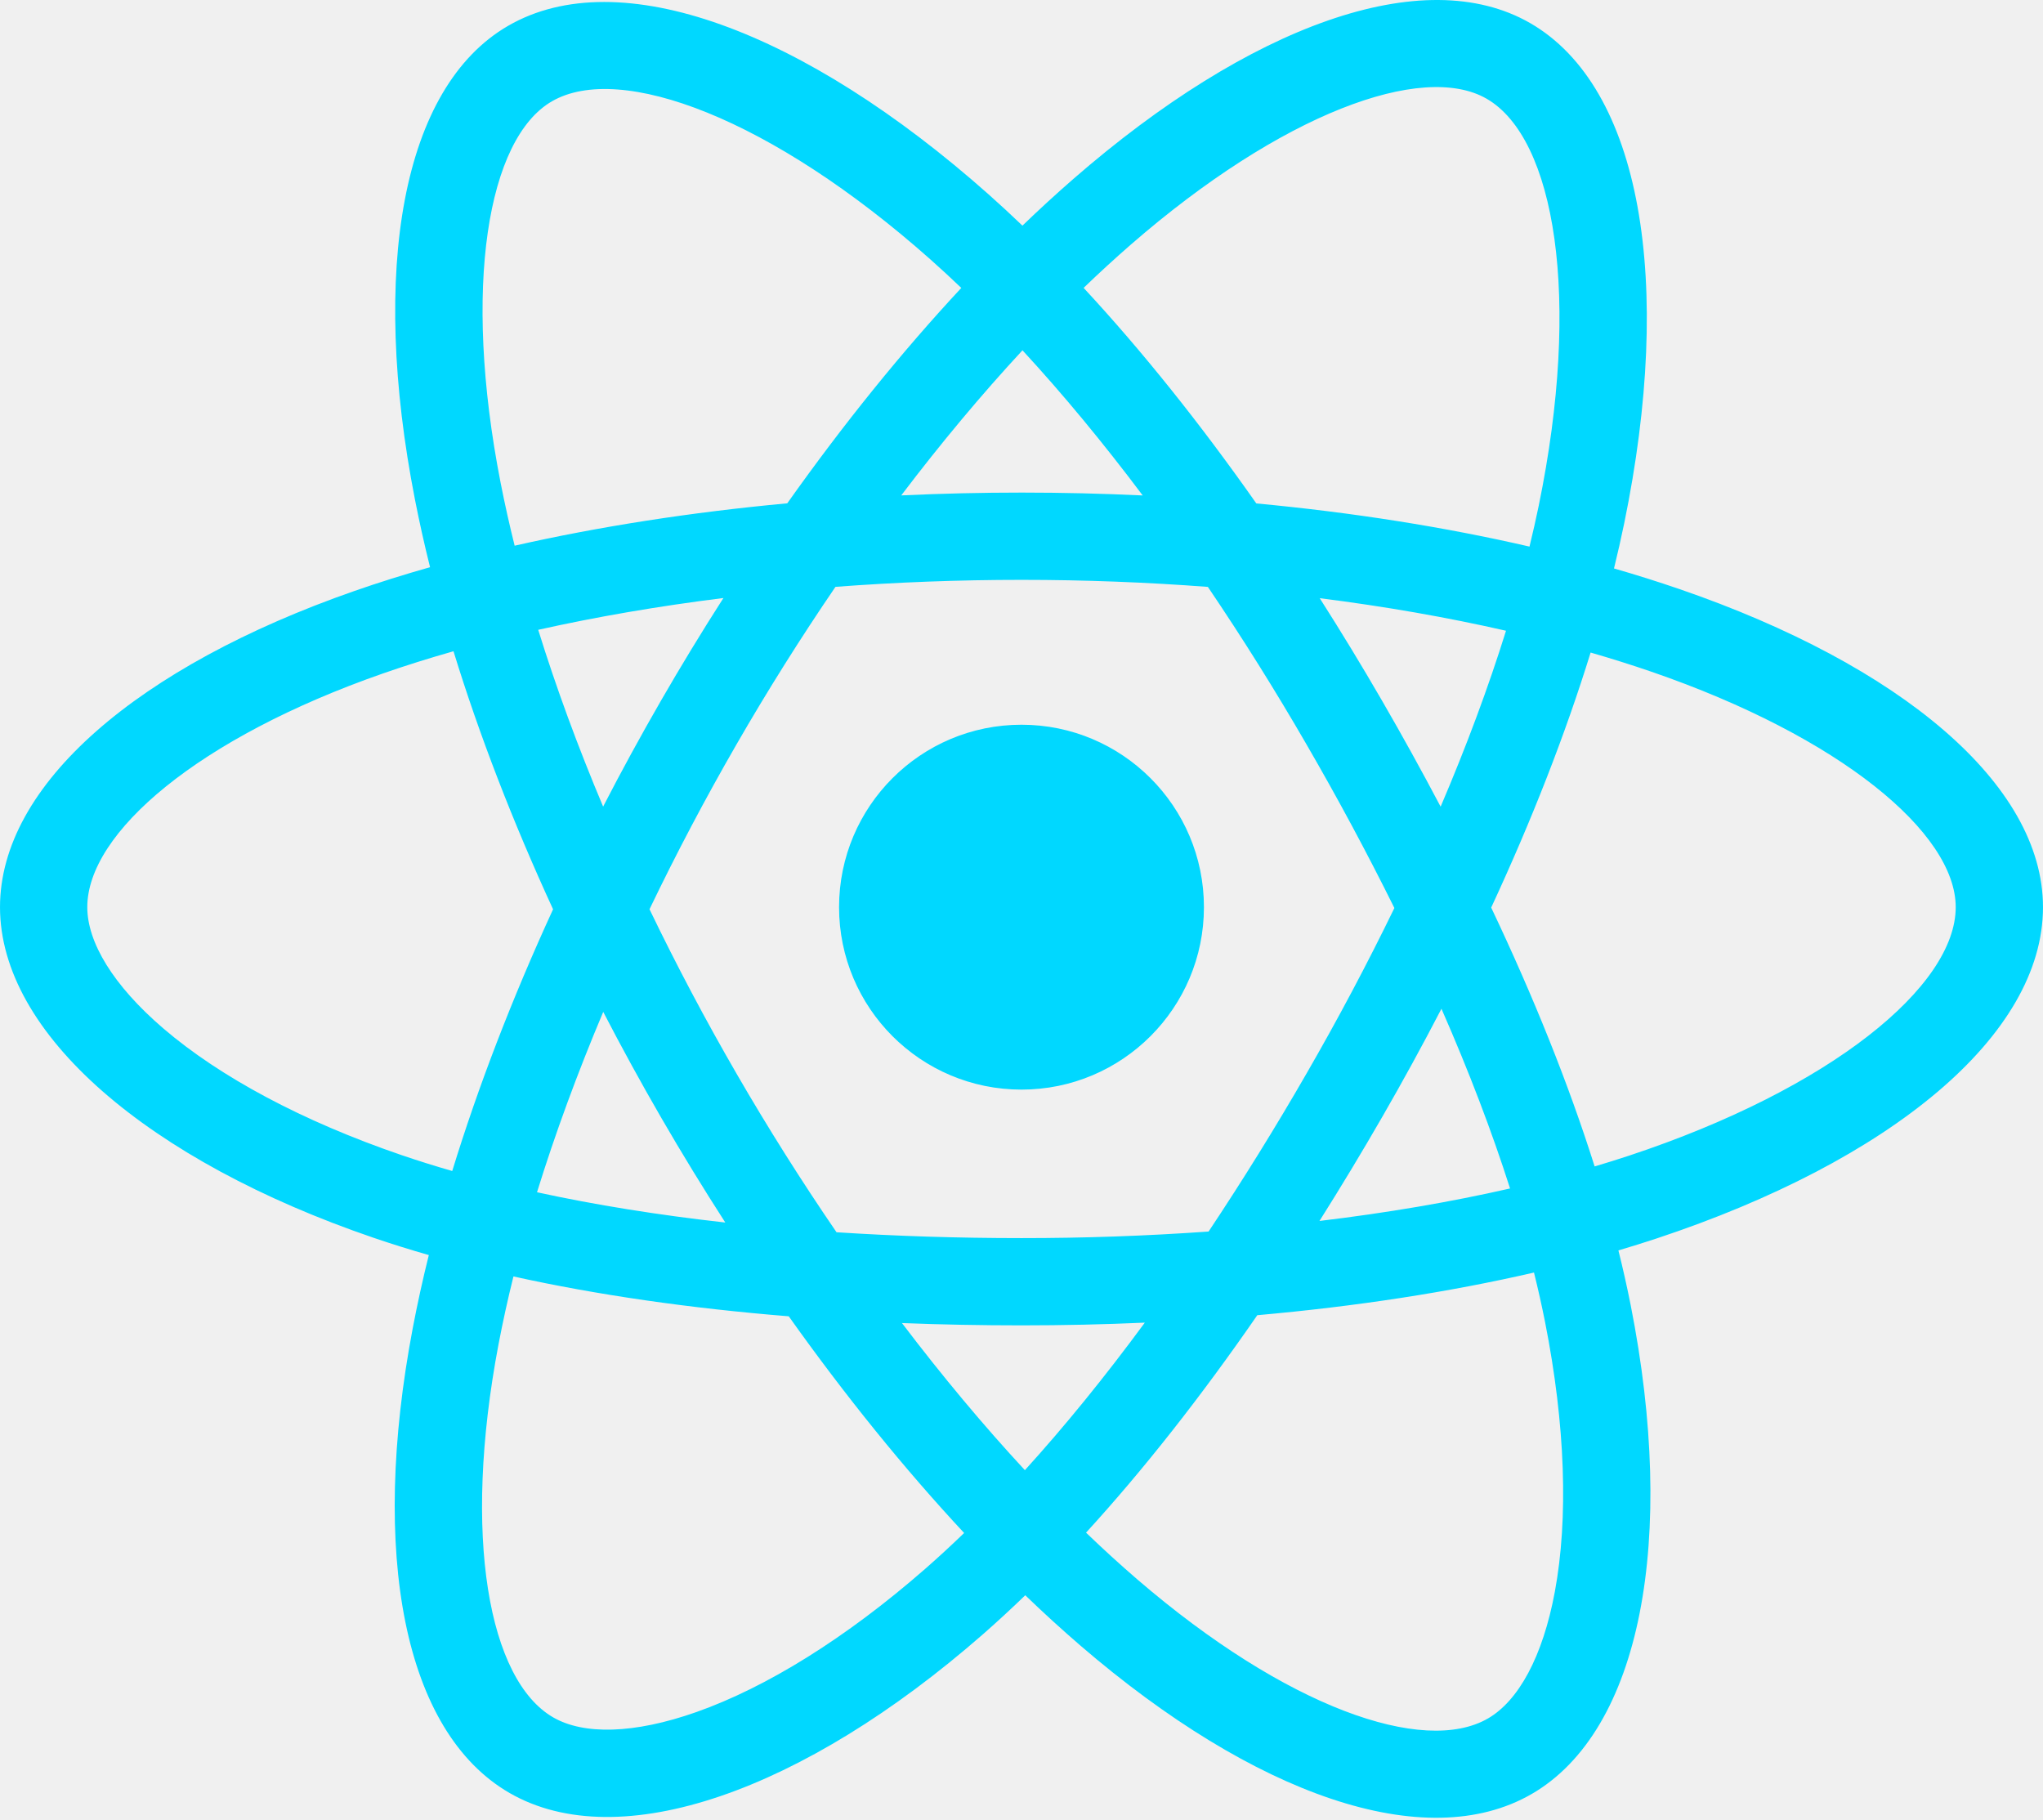
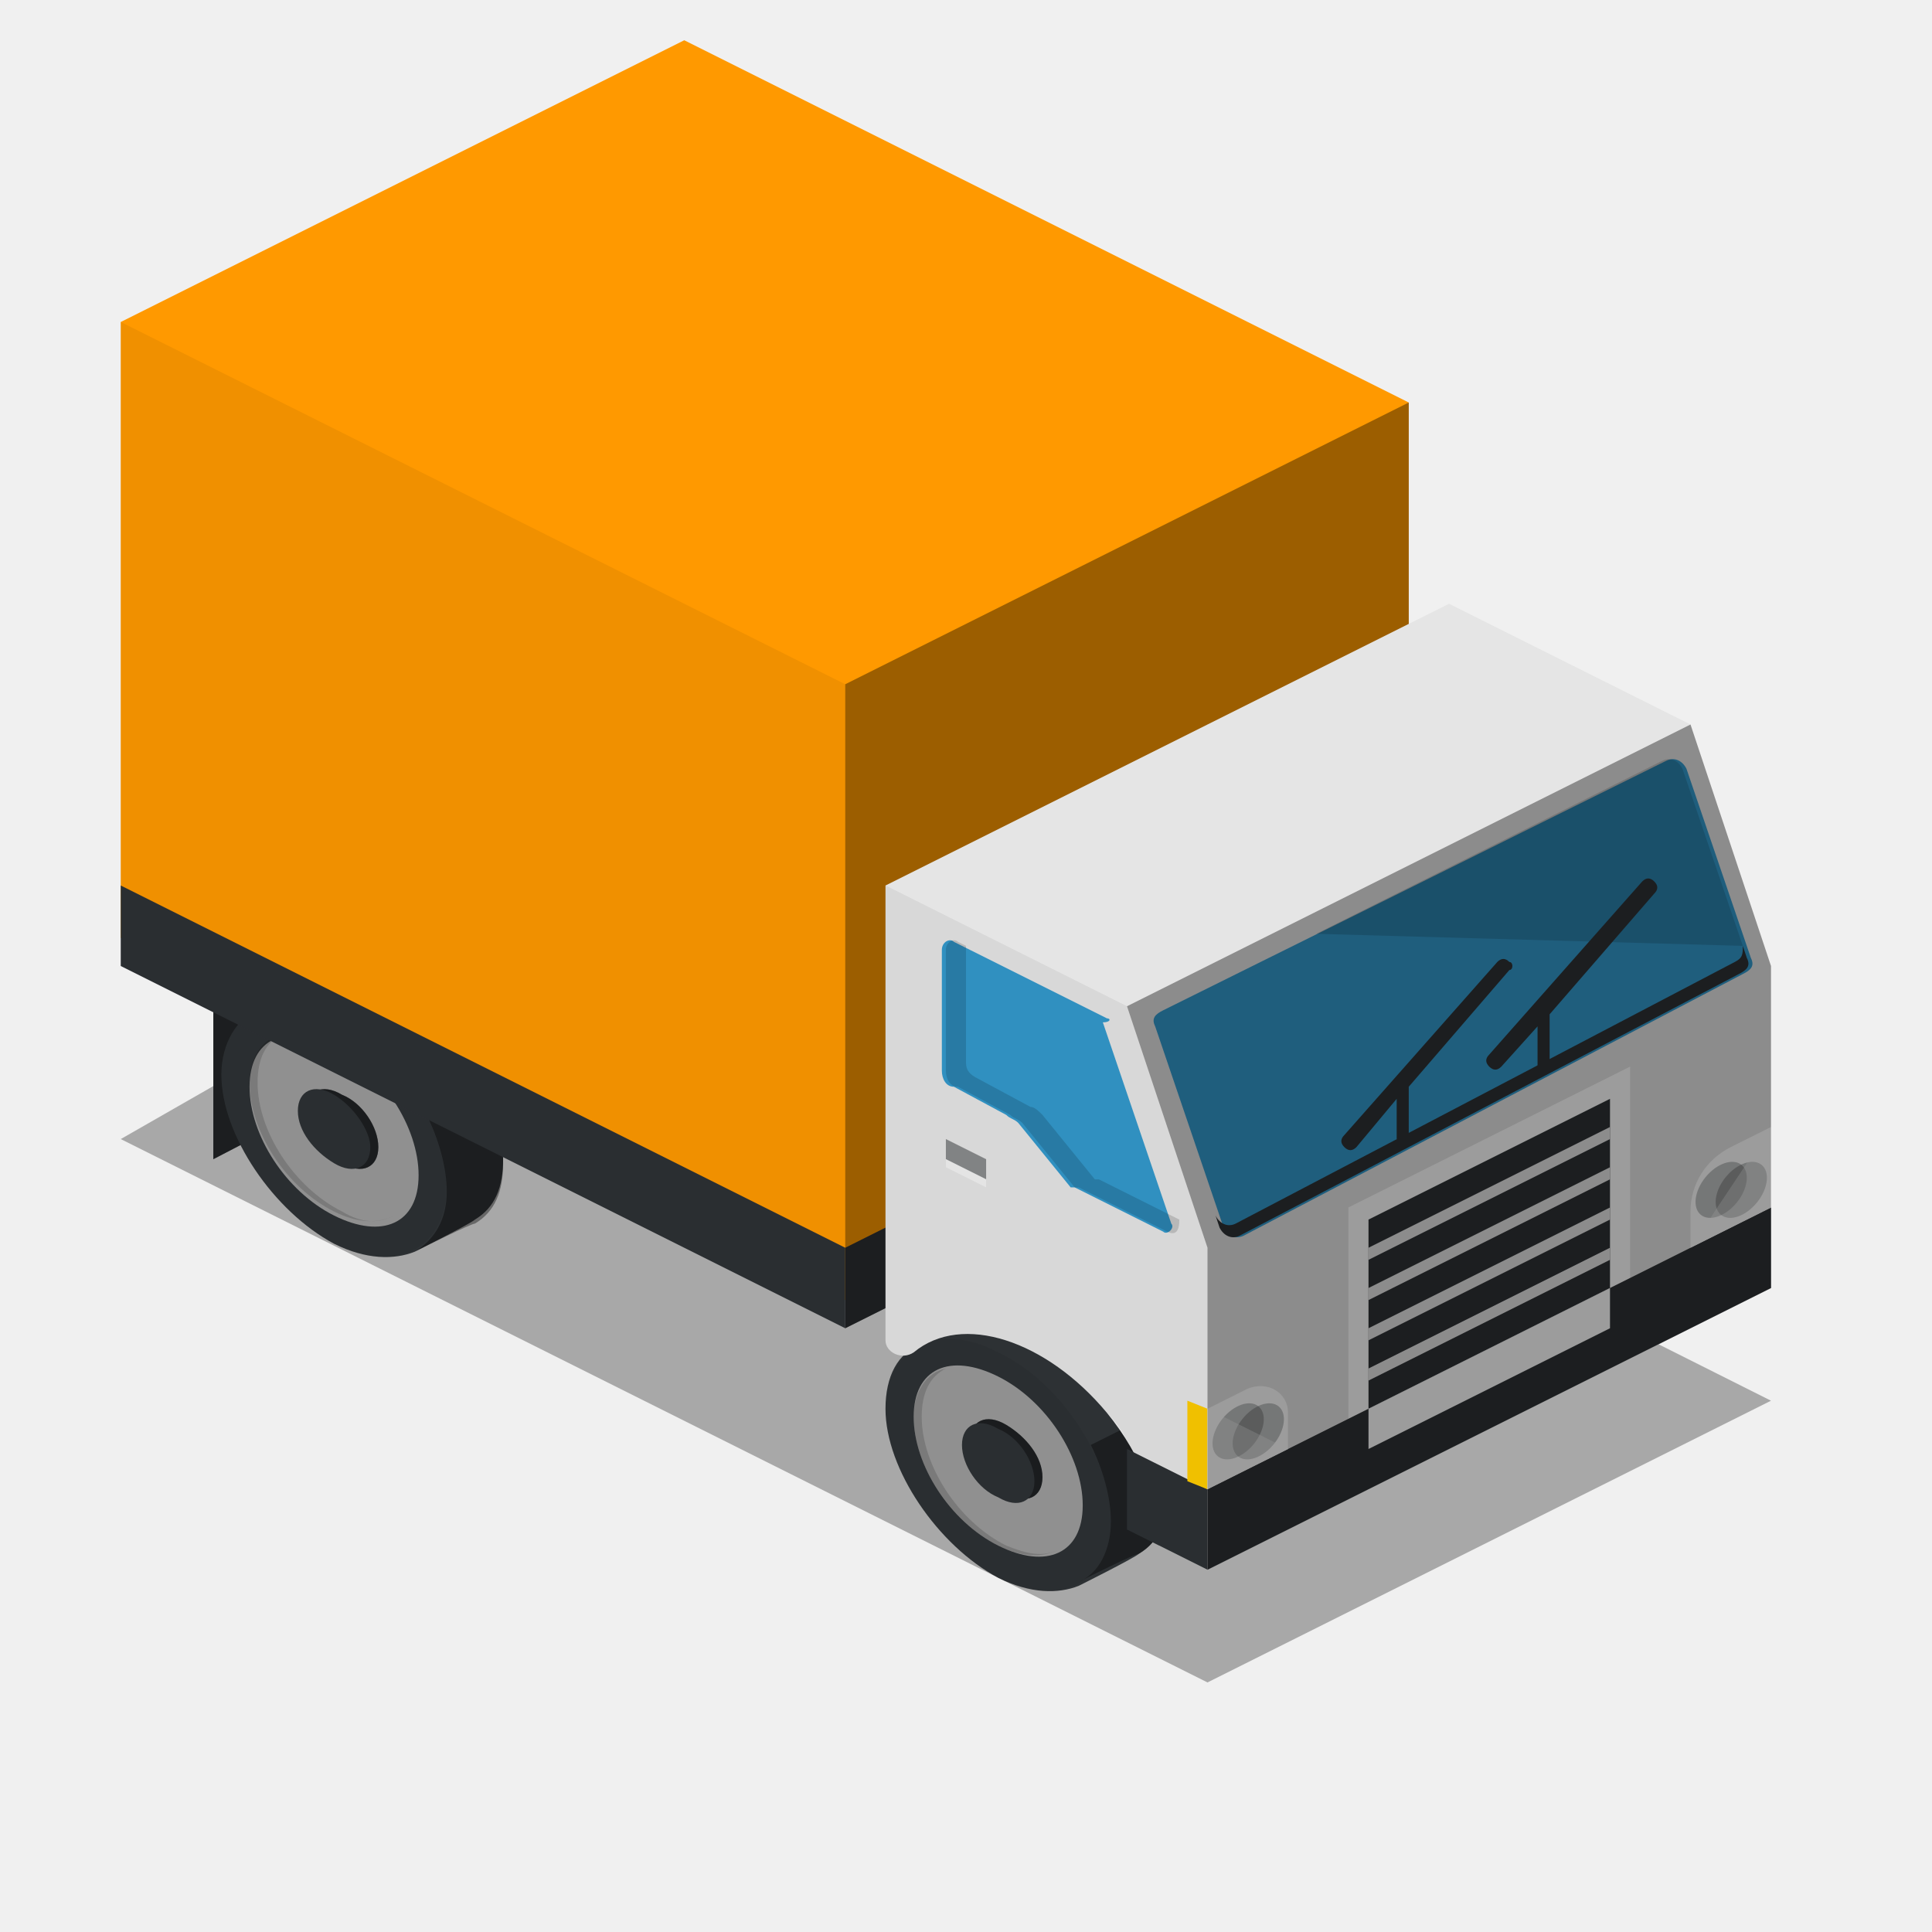
- <svg xmlns="http://www.w3.org/2000/svg" aria-hidden="true" role="img" class="iconify iconify--logos" width="35.93" height="32" preserveAspectRatio="xMidYMid meet" viewBox="0 0 256 228">
-   <path fill="#00D8FF" d="M210.483 73.824a171.49 171.49 0 0 0-8.24-2.597c.465-1.9.893-3.777 1.273-5.621c6.238-30.281 2.16-54.676-11.769-62.708c-13.355-7.7-35.196.329-57.254 19.526a171.23 171.23 0 0 0-6.375 5.848a155.866 155.866 0 0 0-4.241-3.917C100.759 3.829 77.587-4.822 63.673 3.233C50.33 10.957 46.379 33.89 51.995 62.588a170.974 170.974 0 0 0 1.892 8.48c-3.28.932-6.445 1.924-9.474 2.98C17.309 83.498 0 98.307 0 113.668c0 15.865 18.582 31.778 46.812 41.427a145.52 145.52 0 0 0 6.921 2.165a167.467 167.467 0 0 0-2.01 9.138c-5.354 28.2-1.173 50.591 12.134 58.266c13.744 7.926 36.812-.22 59.273-19.855a145.567 145.567 0 0 0 5.342-4.923a168.064 168.064 0 0 0 6.92 6.314c21.758 18.722 43.246 26.282 56.54 18.586c13.731-7.949 18.194-32.003 12.4-61.268a145.016 145.016 0 0 0-1.535-6.842c1.62-.48 3.21-.974 4.76-1.488c29.348-9.723 48.443-25.443 48.443-41.52c0-15.417-17.868-30.326-45.517-39.844Zm-6.365 70.984c-1.4.463-2.836.91-4.3 1.345c-3.24-10.257-7.612-21.163-12.963-32.432c5.106-11 9.31-21.767 12.459-31.957c2.619.758 5.16 1.557 7.61 2.4c23.69 8.156 38.14 20.213 38.14 29.504c0 9.896-15.606 22.743-40.946 31.14Zm-10.514 20.834c2.562 12.94 2.927 24.64 1.23 33.787c-1.524 8.219-4.59 13.698-8.382 15.893c-8.067 4.67-25.32-1.4-43.927-17.412a156.726 156.726 0 0 1-6.437-5.87c7.214-7.889 14.423-17.06 21.459-27.246c12.376-1.098 24.068-2.894 34.671-5.345a134.17 134.17 0 0 1 1.386 6.193ZM87.276 214.515c-7.882 2.783-14.16 2.863-17.955.675c-8.075-4.657-11.432-22.636-6.853-46.752a156.923 156.923 0 0 1 1.869-8.499c10.486 2.32 22.093 3.988 34.498 4.994c7.084 9.967 14.501 19.128 21.976 27.15a134.668 134.668 0 0 1-4.877 4.492c-9.933 8.682-19.886 14.842-28.658 17.94ZM50.35 144.747c-12.483-4.267-22.792-9.812-29.858-15.863c-6.35-5.437-9.555-10.836-9.555-15.216c0-9.322 13.897-21.212 37.076-29.293c2.813-.98 5.757-1.905 8.812-2.773c3.204 10.42 7.406 21.315 12.477 32.332c-5.137 11.18-9.399 22.249-12.634 32.792a134.718 134.718 0 0 1-6.318-1.979Zm12.378-84.26c-4.811-24.587-1.616-43.134 6.425-47.789c8.564-4.958 27.502 2.111 47.463 19.835a144.318 144.318 0 0 1 3.841 3.545c-7.438 7.987-14.787 17.08-21.808 26.988c-12.04 1.116-23.565 2.908-34.161 5.309a160.342 160.342 0 0 1-1.76-7.887Zm110.427 27.268a347.8 347.8 0 0 0-7.785-12.803c8.168 1.033 15.994 2.404 23.343 4.08c-2.206 7.072-4.956 14.465-8.193 22.045a381.151 381.151 0 0 0-7.365-13.322Zm-45.032-43.861c5.044 5.465 10.096 11.566 15.065 18.186a322.04 322.04 0 0 0-30.257-.006c4.974-6.559 10.069-12.652 15.192-18.18ZM82.802 87.83a323.167 323.167 0 0 0-7.227 13.238c-3.184-7.553-5.909-14.98-8.134-22.152c7.304-1.634 15.093-2.97 23.209-3.984a321.524 321.524 0 0 0-7.848 12.897Zm8.081 65.352c-8.385-.936-16.291-2.203-23.593-3.793c2.26-7.3 5.045-14.885 8.298-22.6a321.187 321.187 0 0 0 7.257 13.246c2.594 4.48 5.28 8.868 8.038 13.147Zm37.542 31.03c-5.184-5.592-10.354-11.779-15.403-18.433c4.902.192 9.899.29 14.978.29c5.218 0 10.376-.117 15.453-.343c-4.985 6.774-10.018 12.97-15.028 18.486Zm52.198-57.817c3.422 7.8 6.306 15.345 8.596 22.52c-7.422 1.694-15.436 3.058-23.88 4.071a382.417 382.417 0 0 0 7.859-13.026a347.403 347.403 0 0 0 7.425-13.565Zm-16.898 8.101a358.557 358.557 0 0 1-12.281 19.815a329.4 329.4 0 0 1-23.444.823c-7.967 0-15.716-.248-23.178-.732a310.202 310.202 0 0 1-12.513-19.846h.001a307.41 307.41 0 0 1-10.923-20.627a310.278 310.278 0 0 1 10.89-20.637l-.001.001a307.318 307.318 0 0 1 12.413-19.761c7.613-.576 15.42-.876 23.31-.876H128c7.926 0 15.743.303 23.354.883a329.357 329.357 0 0 1 12.335 19.695a358.489 358.489 0 0 1 11.036 20.54a329.472 329.472 0 0 1-11 20.722Zm22.56-122.124c8.572 4.944 11.906 24.881 6.52 51.026c-.344 1.668-.73 3.367-1.15 5.09c-10.622-2.452-22.155-4.275-34.23-5.408c-7.034-10.017-14.323-19.124-21.64-27.008a160.789 160.789 0 0 1 5.888-5.4c18.9-16.447 36.564-22.941 44.612-18.3ZM128 90.808c12.625 0 22.86 10.235 22.86 22.86s-10.235 22.86-22.86 22.86s-22.86-10.235-22.86-22.86s10.235-22.86 22.86-22.86Z" />
+ <svg xmlns="http://www.w3.org/2000/svg" enable-background="new 0 0 48 48" id="Layer_1" version="1.1" viewBox="0 0 48 48" xml:space="preserve">
+   <g>
+     <polygon opacity="0.3" points="3,28.3 16.1,20.8 44,34.8 30,41.8  " />
+     <polygon fill="#2D3134" points="5.3,25 5.3,28.8 7.8,27.5 7.8,23.8  " />
+     <polygon opacity="0.39" points="5.3,25 5.3,28.8 7.8,27.5 7.8,23.8  " />
+     <g>
+       <path d="M26.2,32.9c-0.7-0.4-1.4-0.4-1.9-0.2l0,0l-1.4,0.7l0,0C22.3,33.6,22,34.2,22,35c0,1.5,1.3,3.4,2.8,4.2    c0.8,0.4,1.5,0.4,2,0.2c0,0,1.4-0.7,1.5-0.8c0.5-0.3,0.7-0.8,0.7-1.5C29,35.5,27.7,33.6,26.2,32.9z" fill="#2D3134" />
+       <path d="M26.8,39.3c0.2-0.1,1.4-0.7,1.5-0.7c0.5-0.3,0.7-0.8,0.7-1.5c0-0.6-0.2-1.3-0.5-1.9l-1.4,0.7    c0.3,0.6,0.5,1.3,0.5,1.9C27.6,38.5,27.3,39.1,26.8,39.3z" opacity="0.39" />
+       <path d="M26.9,37.4c0,1.2-0.9,1.6-2.1,1c-1.2-0.6-2.1-2-2.1-3.2s0.9-1.6,2.1-1C26,34.8,26.9,36.2,26.9,37.4z" fill="#999999" />
+       <path d="M25,38.4c-1.2-0.6-2.1-2-2.1-3.2c0-0.6,0.2-1,0.6-1.2c-0.5,0.1-0.8,0.6-0.8,1.2c0,1.2,0.9,2.6,2.1,3.2    c0.6,0.3,1.1,0.3,1.5,0.1C25.9,38.7,25.5,38.6,25,38.4z" opacity="0.15" />
+       <path d="M25.9,36.7c0,0.5-0.4,0.7-0.9,0.4s-0.9-0.8-0.9-1.3c0-0.5,0.4-0.7,0.9-0.4S25.9,36.2,25.9,36.7z" fill="#2D3134" />
+       <path d="M25.9,36.7c0,0.5-0.4,0.7-0.9,0.4s-0.9-0.8-0.9-1.3c0-0.5,0.4-0.7,0.9-0.4S25.9,36.2,25.9,36.7z" opacity="0.39" />
+       <path d="M25.7,36.8c0,0.5-0.4,0.7-0.9,0.4c-0.5-0.2-0.9-0.8-0.9-1.3s0.4-0.7,0.9-0.4    C25.3,35.7,25.7,36.3,25.7,36.8z" fill="#2D3134" />
+       <path d="M27.6,37.8c0,1.5-1.3,2.2-2.8,1.4C23.3,38.4,22,36.5,22,35s1.3-2.2,2.8-1.4    C26.3,34.3,27.6,36.2,27.6,37.8z" opacity="6.000000e-002" />
+     </g>
+     <g>
+       <path d="M9.7,24.6c-0.7-0.4-1.4-0.4-1.9-0.2l0,0l-1.4,0.7l0,0c-0.5,0.2-0.9,0.8-0.9,1.6c0,1.5,1.3,3.4,2.8,4.2    c0.8,0.4,1.5,0.4,2,0.2c0,0,1.4-0.7,1.5-0.8c0.5-0.3,0.7-0.8,0.7-1.5C12.5,27.3,11.2,25.4,9.7,24.6z" fill="#2D3134" />
+       <path d="M10.3,31.1c0.2-0.1,1.4-0.7,1.5-0.7c0.5-0.3,0.7-0.8,0.7-1.5c0-0.6-0.2-1.3-0.5-1.9l-1.4,0.7    c0.3,0.6,0.5,1.3,0.5,1.9C11.1,30.3,10.8,30.8,10.3,31.1z" opacity="0.39" />
+       <path d="M10.4,29.2c0,1.2-0.9,1.6-2.1,1s-2.1-2-2.1-3.2s0.9-1.6,2.1-1S10.4,28,10.4,29.2z" fill="#999999" />
+       <path d="M8.5,30.1c-1.2-0.6-2.1-2-2.1-3.2c0-0.6,0.2-1,0.6-1.2c-0.5,0.1-0.8,0.6-0.8,1.2c0,1.2,0.9,2.6,2.1,3.2    c0.6,0.3,1.1,0.3,1.5,0.1C9.4,30.4,9,30.4,8.5,30.1z" opacity="0.15" />
+       <path d="M9.4,28.5c0,0.5-0.4,0.7-0.9,0.4c-0.5-0.2-0.9-0.8-0.9-1.3s0.4-0.7,0.9-0.4C9,27.4,9.4,28,9.4,28.5z" fill="#2D3134" />
+       <path d="M9.4,28.5c0,0.5-0.4,0.7-0.9,0.4c-0.5-0.2-0.9-0.8-0.9-1.3s0.4-0.7,0.9-0.4C9,27.4,9.4,28,9.4,28.5z" opacity="0.39" />
+       <path d="M9.2,28.5c0,0.5-0.4,0.7-0.9,0.4s-0.9-0.8-0.9-1.3c0-0.5,0.4-0.7,0.9-0.4S9.2,28.1,9.2,28.5z" fill="#2D3134" />
+       <path d="M11.1,29.5c0,1.5-1.3,2.2-2.8,1.4c-1.5-0.8-2.8-2.7-2.8-4.2c0-1.5,1.3-2.2,2.8-1.4    C9.8,26.1,11.1,28,11.1,29.5z" opacity="6.000000e-002" />
+     </g>
+     <polygon fill="#FF9900" points="17,1 3,8 3,23.3 21,32.3 35,25 35,10  " />
+     <polygon fill="#2D3134" points="3,22 3,24 21,33 21,31  " />
+     <polygon fill="#2D3134" points="35,24 35,26 21,33 21,31  " />
+     <polygon opacity="6.000000e-002" points="3,8 3,24 21,33 21,17  " />
+     <polygon opacity="0.39" points="35,10 35,26 21,33 21,17  " />
+     <path d="M42,18l-6-3l-14,7v11.3c0,0.3,0.4,0.5,0.7,0.3c0,0,0,0,0,0c1.2-1,3.3-0.3,4.8,1.5c0.9,1.1,1.3,2.3,1.3,3.3   L30,39l14-7v-8L42,18z" fill="#E5E5E5" />
+     <path d="M30.4,30.5l-1.7-5c-0.1-0.2,0-0.3,0.2-0.4l12.5-6.2c0.2-0.1,0.4,0,0.5,0.2l1.6,4.7c0.1,0.2,0,0.3-0.2,0.4   l-12.4,6.5C30.7,30.8,30.4,30.7,30.4,30.5z" fill="#3399CC" />
+     <path d="M32.7,23.2l8.6-4.3c0.2-0.1,0.4,0,0.5,0.2l1.5,4.4L32.7,23.2z" opacity="0.15" />
+     <path d="M43.4,23.8l-0.1-0.3c0,0.2,0,0.3-0.2,0.4l-12.4,6.5c-0.2,0.1-0.4,0-0.5-0.2l0.1,0.3   c0.1,0.2,0.3,0.3,0.5,0.2l12.4-6.5C43.4,24.1,43.5,24,43.4,23.8z" fill="#2D3134" />
+     <polygon fill="#FFFFFF" points="33.5,30 40.5,26.5 40.5,32.3 33.5,35.8  " />
+     <polygon fill="#2D3134" points="34,35 40,32 40,27.3 34,30.3  " />
+     <polygon fill="#2D3134" points="44,32 44,30 30,37 30,39  " />
+     <polygon fill="#2D3134" points="28,38 30,39 30,37 28,36  " />
+     <polygon fill="#FFFFFF" points="34,35 34,36 40,33 40,32  " />
+     <path d="M27.5,25.3l-3.8-1.9c-0.1-0.1-0.3,0-0.3,0.2v3c0,0.2,0.1,0.4,0.3,0.4l1.3,0.7c0.1,0.1,0.2,0.1,0.3,0.2   l1.3,1.6c0,0,0,0,0.1,0l2.2,1.1c0.1,0.1,0.3-0.1,0.2-0.2l-1.7-5C27.6,25.4,27.6,25.3,27.5,25.3z" fill="#3399CC" />
+     <path d="M29.3,30.3l-2-1c0,0,0,0-0.1,0l-1.3-1.6c-0.1-0.1-0.2-0.2-0.3-0.2l-1.3-0.7c-0.2-0.1-0.3-0.2-0.3-0.4v-2.9   l-0.2-0.1c-0.1-0.1-0.3,0-0.3,0.2v3c0,0.2,0.1,0.4,0.3,0.4l1.3,0.7c0.1,0.1,0.2,0.1,0.3,0.2l1.3,1.6c0,0,0,0,0.1,0l2.2,1.1   C29.2,30.7,29.3,30.6,29.3,30.3L29.3,30.3z" opacity="0.15" />
+     <polygon fill="#FFCC00" points="30,35 30,37 29.5,36.8 29.5,34.8  " />
+     <polygon fill="#E5E5E5" points="34,31 34,31.3 40,28.3 40,28  " />
+     <polygon fill="#E5E5E5" points="34,32 34,32.3 40,29.3 40,29  " />
+     <polygon fill="#E5E5E5" points="34,33 34,33.3 40,30.3 40,30  " />
+     <polygon fill="#E5E5E5" points="34,34 34,34.3 40,31.3 40,31  " />
+     <polygon fill="#2D3134" opacity="0.5" points="23.5,28.3 23.5,28.8 24.5,29.3 24.5,28.8  " />
+     <polygon fill="#FFFFFF" opacity="0.5" points="24.5,29.5 23.5,29 23.5,28.8 24.5,29.3  " />
+     <path d="M37.5,23.9c-0.1-0.1-0.2-0.1-0.3,0l-3.8,4.3c-0.1,0.1-0.1,0.2,0,0.3s0.2,0.1,0.3,0l1-1.2v1H35V27h0l2.5-2.9   C37.6,24.1,37.6,23.9,37.5,23.9z" fill="#2D3134" />
+     <path d="M41.1,21.9c-0.1-0.1-0.2-0.1-0.3,0L37,26.2c-0.1,0.1-0.1,0.2,0,0.3c0.1,0.1,0.2,0.1,0.3,0l0.9-1v1.1h0.3   v-1.4l2.6-3C41.2,22.1,41.2,22,41.1,21.9z" fill="#2D3134" />
+     <path d="M42,31l2-1v-2l-1,0.5c-0.6,0.3-1,0.9-1,1.6V31z" fill="#FFFFFF" />
+     <ellipse cx="42.7" cy="29.5" fill="#2D3134" opacity="0.3" rx="0.8" ry="0.5" transform="matrix(-0.6313 0.7756 -0.7756 -0.6313 92.5986 15.0669)" />
+     <ellipse cx="43.2" cy="29.5" fill="#2D3134" opacity="0.3" rx="0.8" ry="0.5" transform="matrix(-0.6313 0.7756 -0.7756 -0.6313 93.4142 14.6791)" />
+     <polygon fill="#FFFFFF" opacity="0.3" points="42,31 44,30 44,28  " />
+     <path d="M30,37l2-1v-0.9c0-0.5-0.5-0.8-1-0.6L30,35V37z" fill="#FFFFFF" />
+     <ellipse cx="31.2" cy="35.5" fill="#2D3134" opacity="0.3" rx="0.8" ry="0.5" transform="matrix(-0.6313 0.7756 -0.7756 -0.6313 78.4923 33.7735)" />
+     <ellipse cx="30.7" cy="35.5" fill="#2D3134" opacity="0.3" rx="0.8" ry="0.5" transform="matrix(-0.6313 0.7756 -0.7756 -0.6313 77.6766 34.1613)" />
+     <polygon fill="#FFFFFF" opacity="0.3" points="30,37 32,36 30,35  " />
+     <path d="M28,25l-6-3v11.3c0,0.3,0.4,0.5,0.7,0.3c0,0,0,0,0,0c1.2-1,3.3-0.3,4.8,1.5c0.3,0.3,0.5,0.6,0.6,1   L28,36v2l2,1v0v-2v-6L28,25z" opacity="6.000000e-002" />
+     <polygon opacity="0.39" points="42,18 28,25 30,31 30,39 44,32 44,24  " />
+   </g>
</svg>
